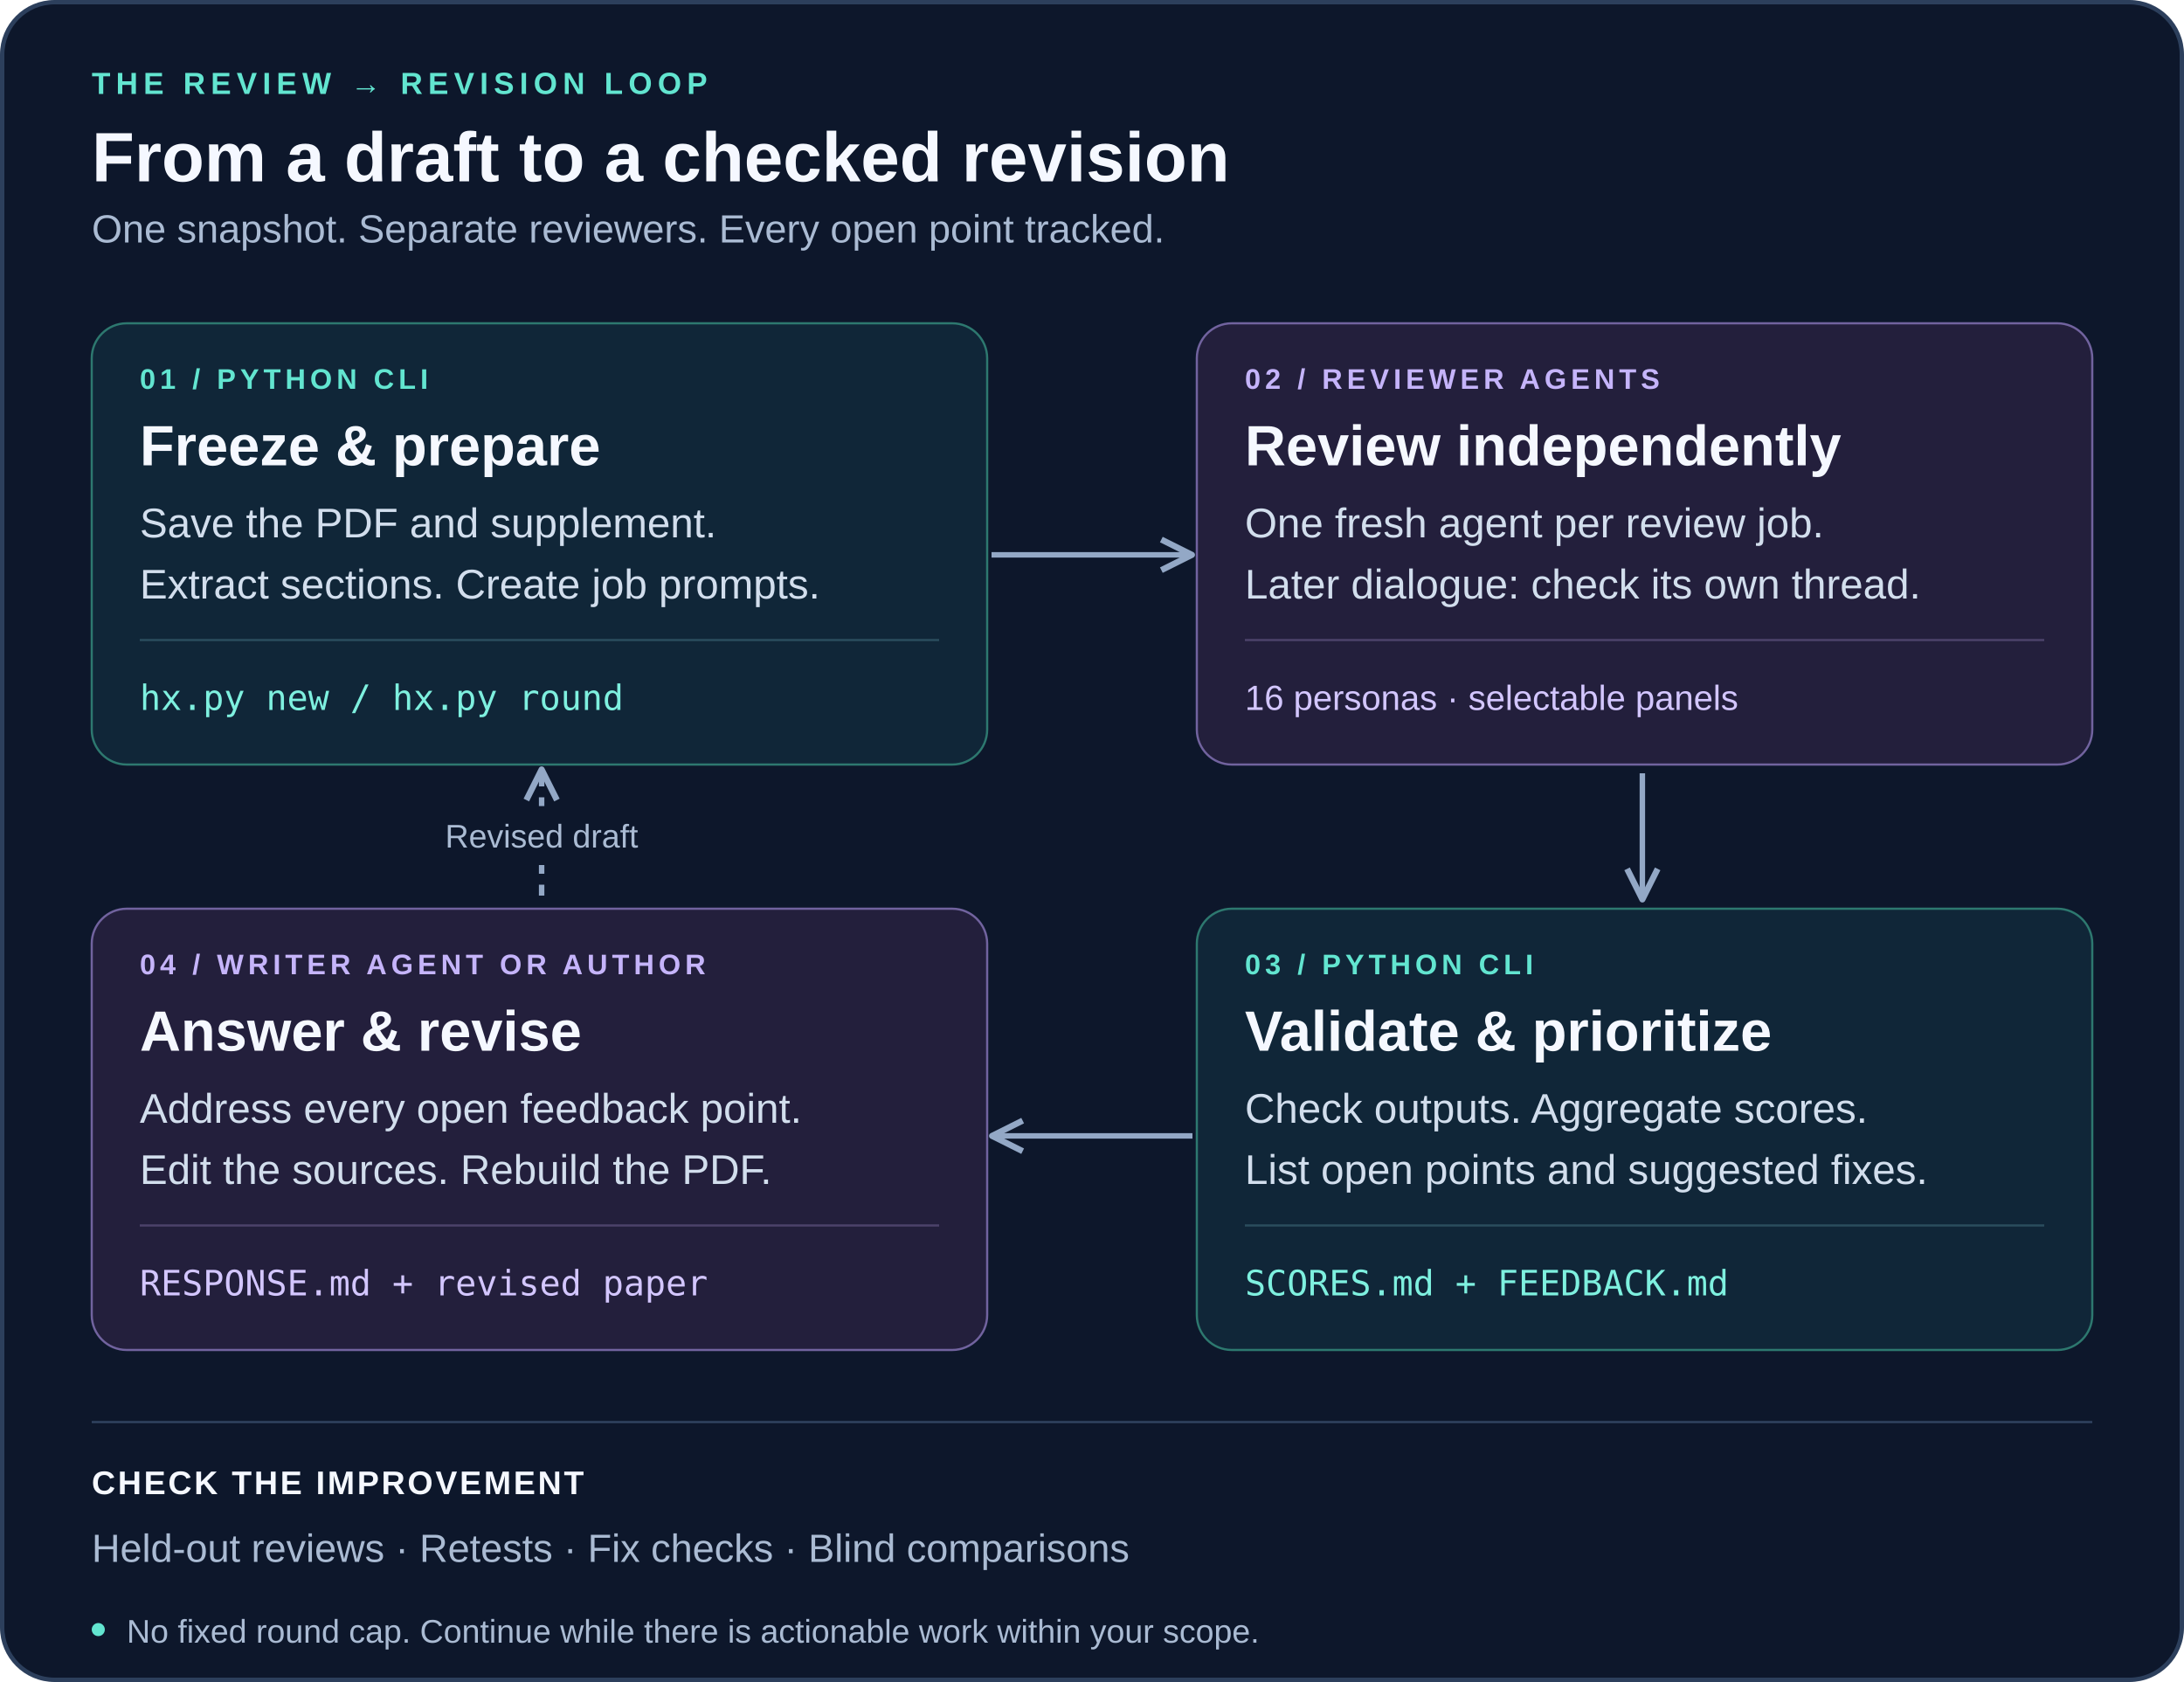
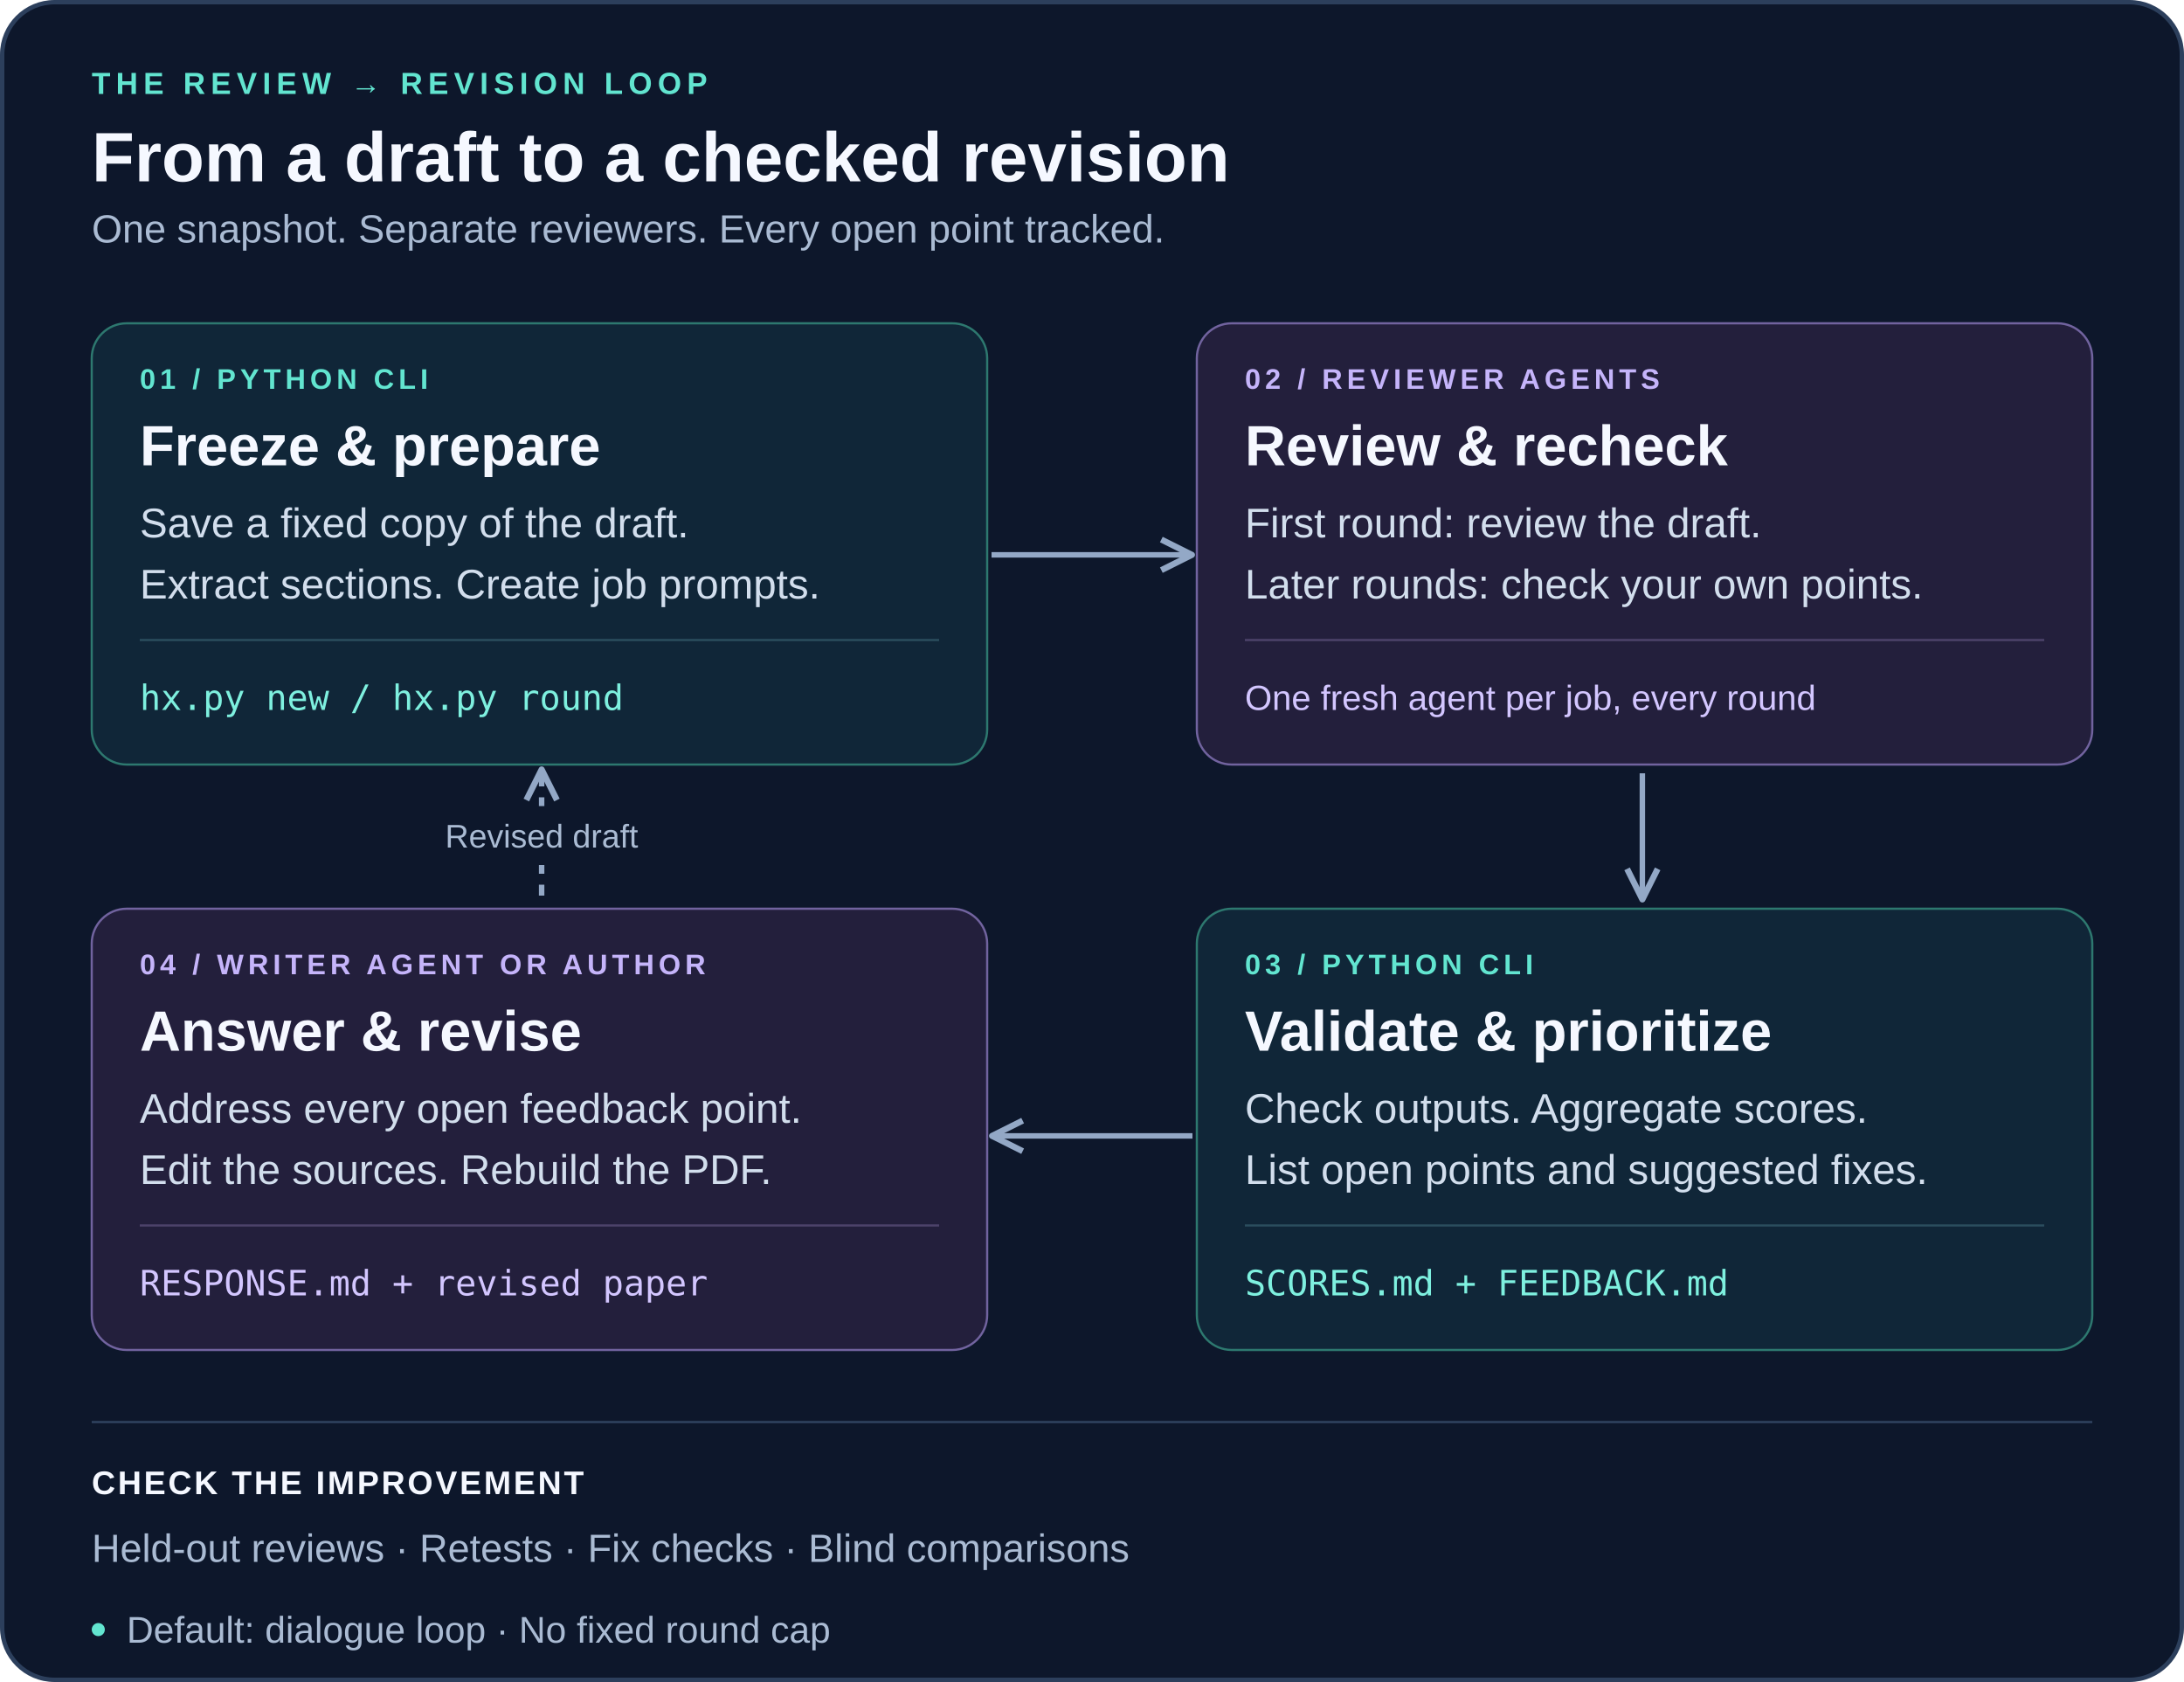
<svg xmlns="http://www.w3.org/2000/svg" width="1000" height="770" viewBox="0 0 1000 770" role="img" aria-labelledby="title desc">
  <defs>
    <marker id="arrow" viewBox="0 0 10 10" refX="8" refY="5" markerWidth="7" markerHeight="7" orient="auto">
      <path d="M1 1 9 5 1 9" fill="none" stroke="#93a8c6" stroke-width="1.6" stroke-linejoin="round" />
    </marker>
  </defs>
  <rect x="1" y="1" width="998" height="768" rx="24" fill="#0d172b" stroke="#2c3f5c" stroke-width="2" />
  <g font-family="Arial, Helvetica, sans-serif">
    <text x="42" y="43" font-size="14" font-weight="700" letter-spacing="2.5" fill="#62e5d0">THE REVIEW → REVISION LOOP</text>
    <text x="42" y="83" font-size="32" font-weight="700" fill="#f5f8ff">From a draft to a checked revision</text>
    <text x="42" y="111" font-size="18" fill="#aabbd3">One snapshot. Separate reviewers. Every open point tracked.</text>
    <g fill="none" stroke="#93a8c6" stroke-width="2.5" marker-end="url(#arrow)">
      <path d="M454 254H544" />
      <path d="M752 354V410" />
      <path d="M546 520H456" />
      <path d="M248 410V354" stroke-dasharray="5 5" />
    </g>
    <rect x="181" y="369" width="134" height="27" rx="13.5" fill="#0d172b" />
    <text x="248" y="388" text-anchor="middle" font-size="15" fill="#aabbd3">Revised draft</text>
    <rect x="42" y="148" width="410" height="202" rx="16" fill="#102638" stroke="#2d786f" />
    <text x="64" y="178" font-size="13" font-weight="700" letter-spacing="2" fill="#62e5d0">01 / PYTHON CLI</text>
    <text x="64" y="213" font-size="26" font-weight="700" fill="#f5f8ff">Freeze &amp; prepare</text>
-     <text x="64" y="246" font-size="19" fill="#d2deed">Save the PDF and supplement.</text>
+     <text x="64" y="246" font-size="19" fill="#d2deed">Save a fixed copy of the draft.</text>
    <text x="64" y="274" font-size="19" fill="#d2deed">Extract sections. Create job prompts.</text>
    <path d="M64 293H430" stroke="#2a4d5d" />
    <text x="64" y="325" font-size="16" font-family="Consolas, monospace" fill="#7ef0df">hx.py new / hx.py round</text>
    <rect x="548" y="148" width="410" height="202" rx="16" fill="#231f3c" stroke="#71639f" />
    <text x="570" y="178" font-size="13" font-weight="700" letter-spacing="2" fill="#c5b4fa">02 / REVIEWER AGENTS</text>
-     <text x="570" y="213" font-size="26" font-weight="700" fill="#f5f8ff">Review independently</text>
-     <text x="570" y="246" font-size="19" fill="#d2deed">One fresh agent per review job.</text>
-     <text x="570" y="274" font-size="19" fill="#d2deed">Later dialogue: check its own thread.</text>
+     <text x="570" y="213" font-size="26" font-weight="700" fill="#f5f8ff">Review &amp; recheck</text>
+     <text x="570" y="246" font-size="19" fill="#d2deed">First round: review the draft.</text>
+     <text x="570" y="274" font-size="19" fill="#d2deed">Later rounds: check your own points.</text>
    <path d="M570 293H936" stroke="#4c426a" />
-     <text x="570" y="325" font-size="16" fill="#d3c6ff">16 personas · selectable panels</text>
+     <text x="570" y="325" font-size="16" fill="#d3c6ff">One fresh agent per job, every round</text>
    <rect x="548" y="416" width="410" height="202" rx="16" fill="#102638" stroke="#2d786f" />
    <text x="570" y="446" font-size="13" font-weight="700" letter-spacing="2" fill="#62e5d0">03 / PYTHON CLI</text>
    <text x="570" y="481" font-size="26" font-weight="700" fill="#f5f8ff">Validate &amp; prioritize</text>
    <text x="570" y="514" font-size="19" fill="#d2deed">Check outputs. Aggregate scores.</text>
    <text x="570" y="542" font-size="19" fill="#d2deed">List open points and suggested fixes.</text>
    <path d="M570 561H936" stroke="#2a4d5d" />
    <text x="570" y="593" font-size="16" font-family="Consolas, monospace" fill="#7ef0df">SCORES.md + FEEDBACK.md</text>
    <rect x="42" y="416" width="410" height="202" rx="16" fill="#231f3c" stroke="#71639f" />
    <text x="64" y="446" font-size="13" font-weight="700" letter-spacing="2" fill="#c5b4fa">04 / WRITER AGENT OR AUTHOR</text>
    <text x="64" y="481" font-size="26" font-weight="700" fill="#f5f8ff">Answer &amp; revise</text>
    <text x="64" y="514" font-size="19" fill="#d2deed">Address every open feedback point.</text>
    <text x="64" y="542" font-size="19" fill="#d2deed">Edit the sources. Rebuild the PDF.</text>
    <path d="M64 561H430" stroke="#4c426a" />
    <text x="64" y="593" font-size="16" font-family="Consolas, monospace" fill="#d3c6ff">RESPONSE.md + revised paper</text>
    <path d="M42 651H958" stroke="#30435f" />
    <text x="42" y="684" font-size="15" font-weight="700" letter-spacing="1.1" fill="#f5f8ff">CHECK THE IMPROVEMENT</text>
    <text x="42" y="715" font-size="18" fill="#aabbd3">Held-out reviews · Retests · Fix checks · Blind comparisons</text>
    <circle cx="45" cy="746" r="3" fill="#62e5d0" />
-     <text x="58" y="752" font-size="15" fill="#aabbd3">No fixed round cap. Continue while there is actionable work within your scope.</text>
+     <text x="58" y="752" font-size="17" fill="#aabbd3">Default: dialogue loop · No fixed round cap</text>
  </g>
</svg>
